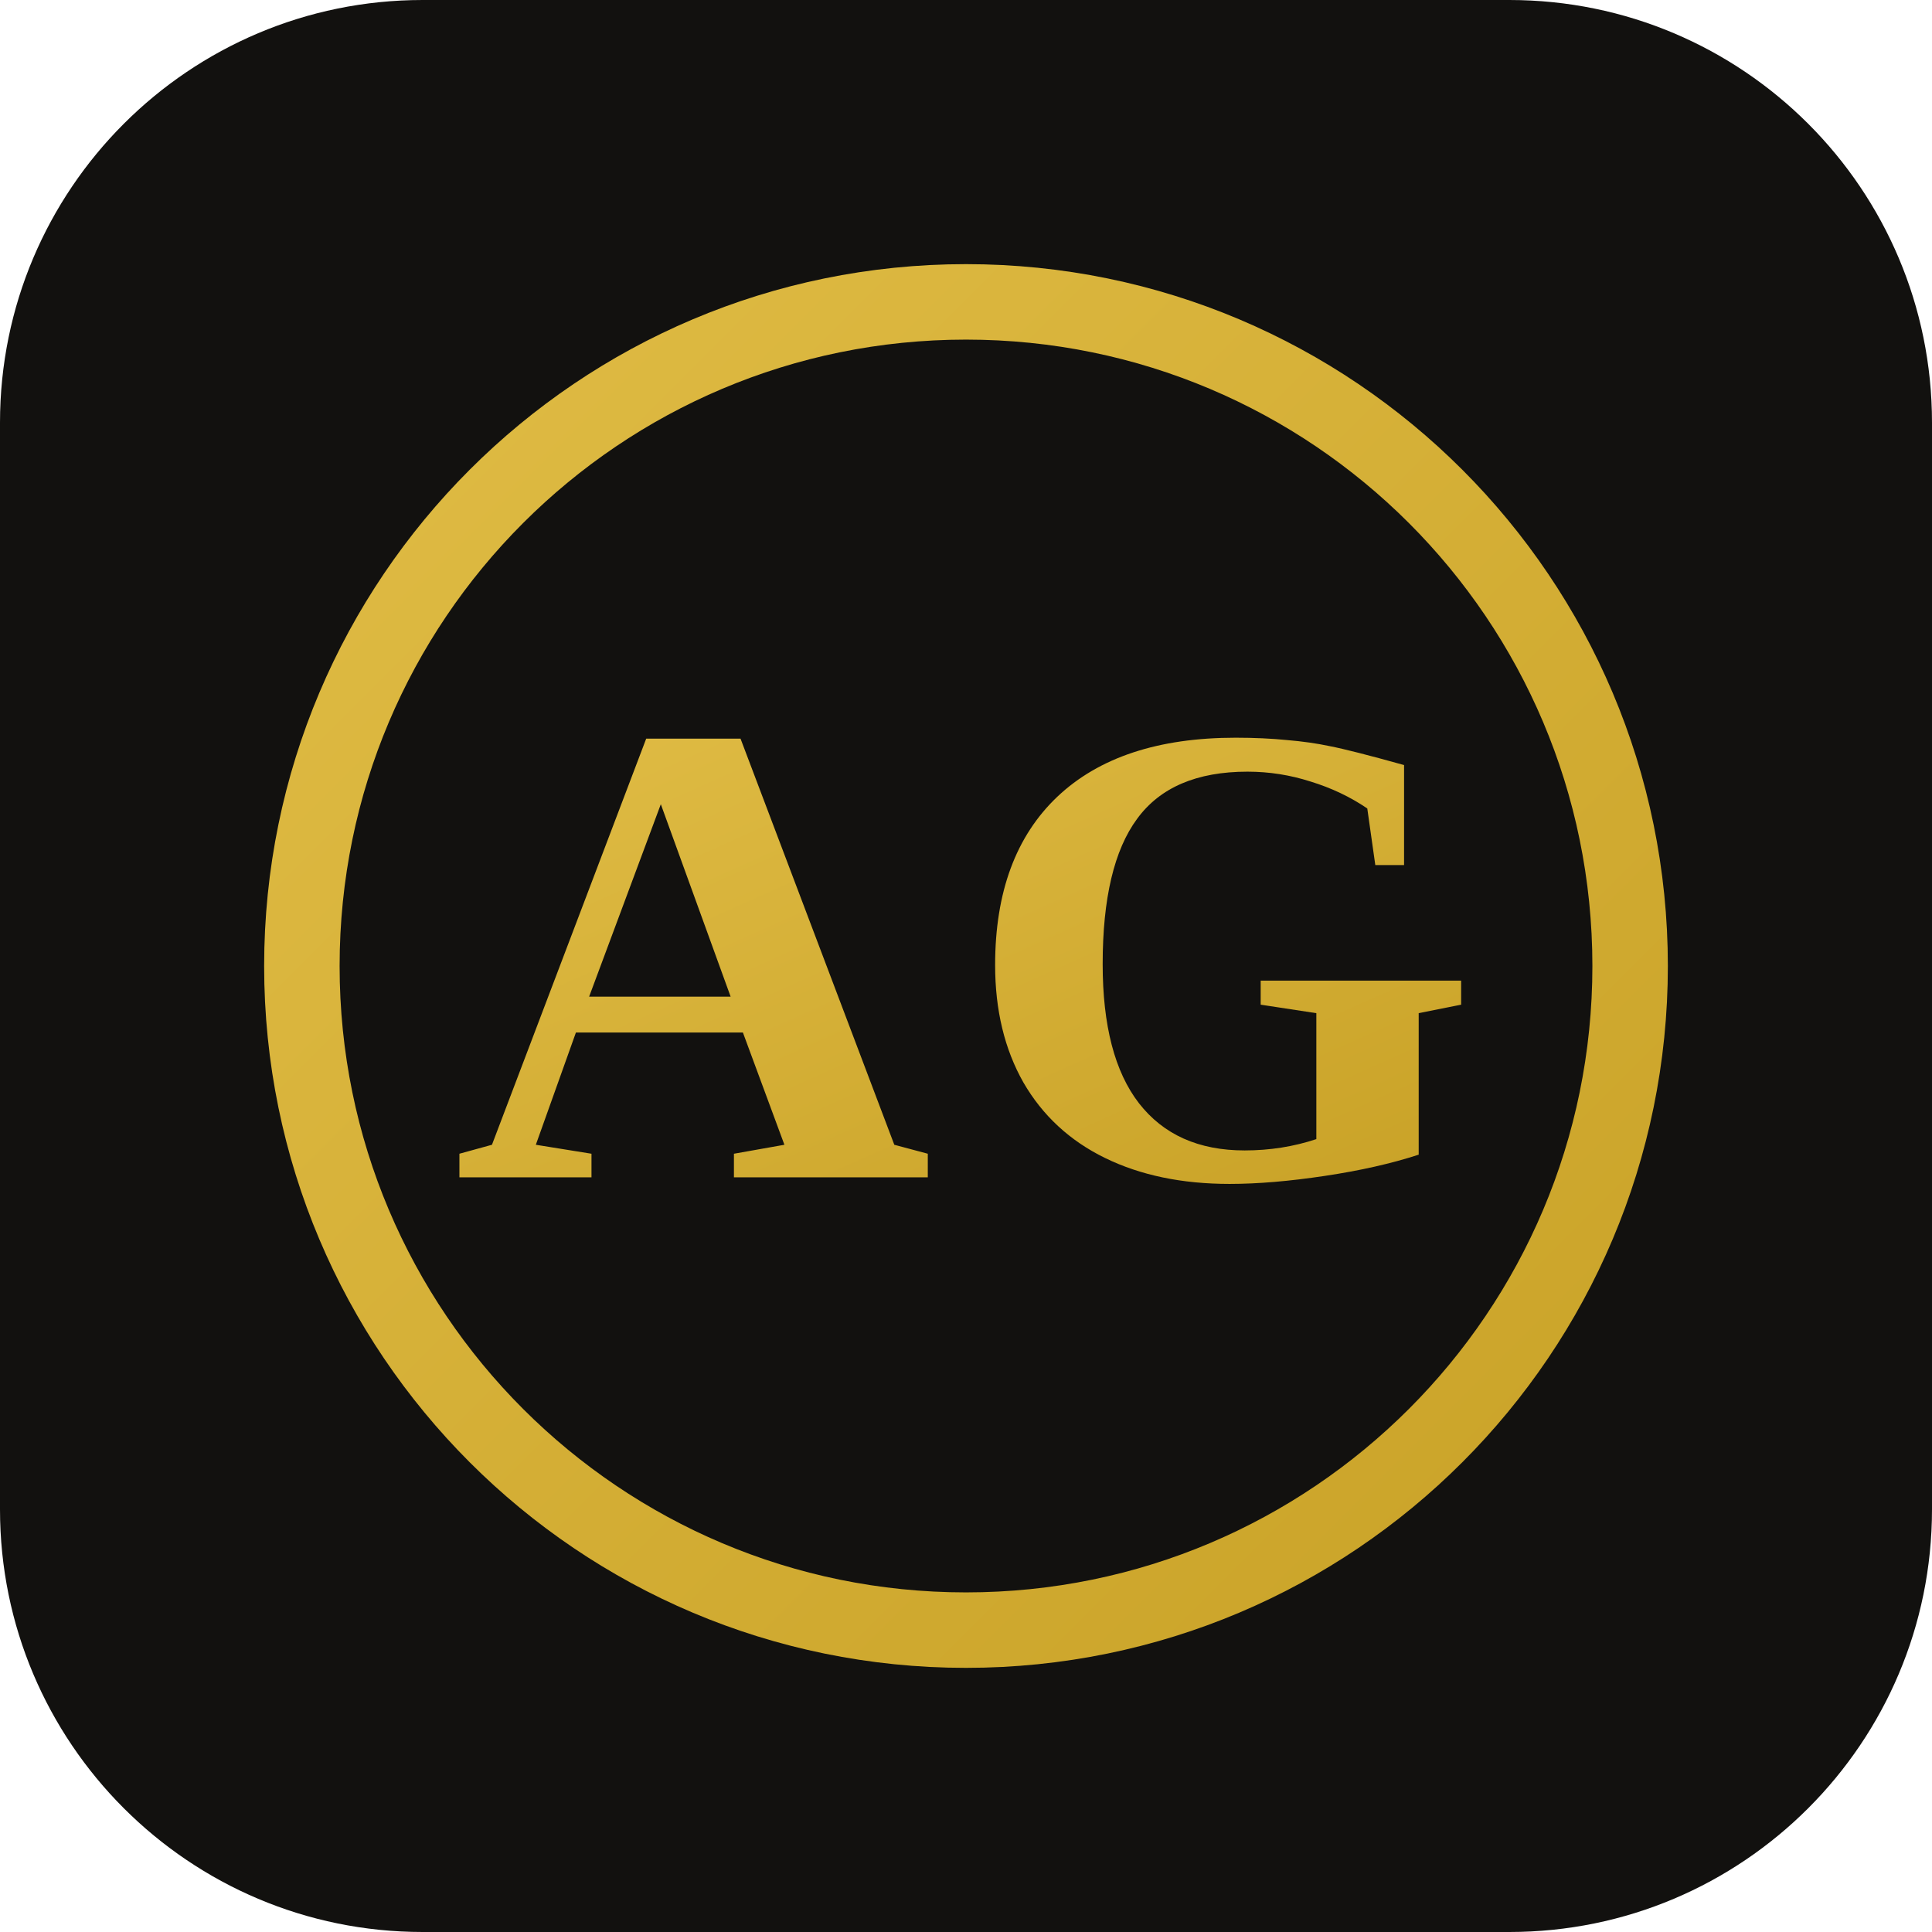
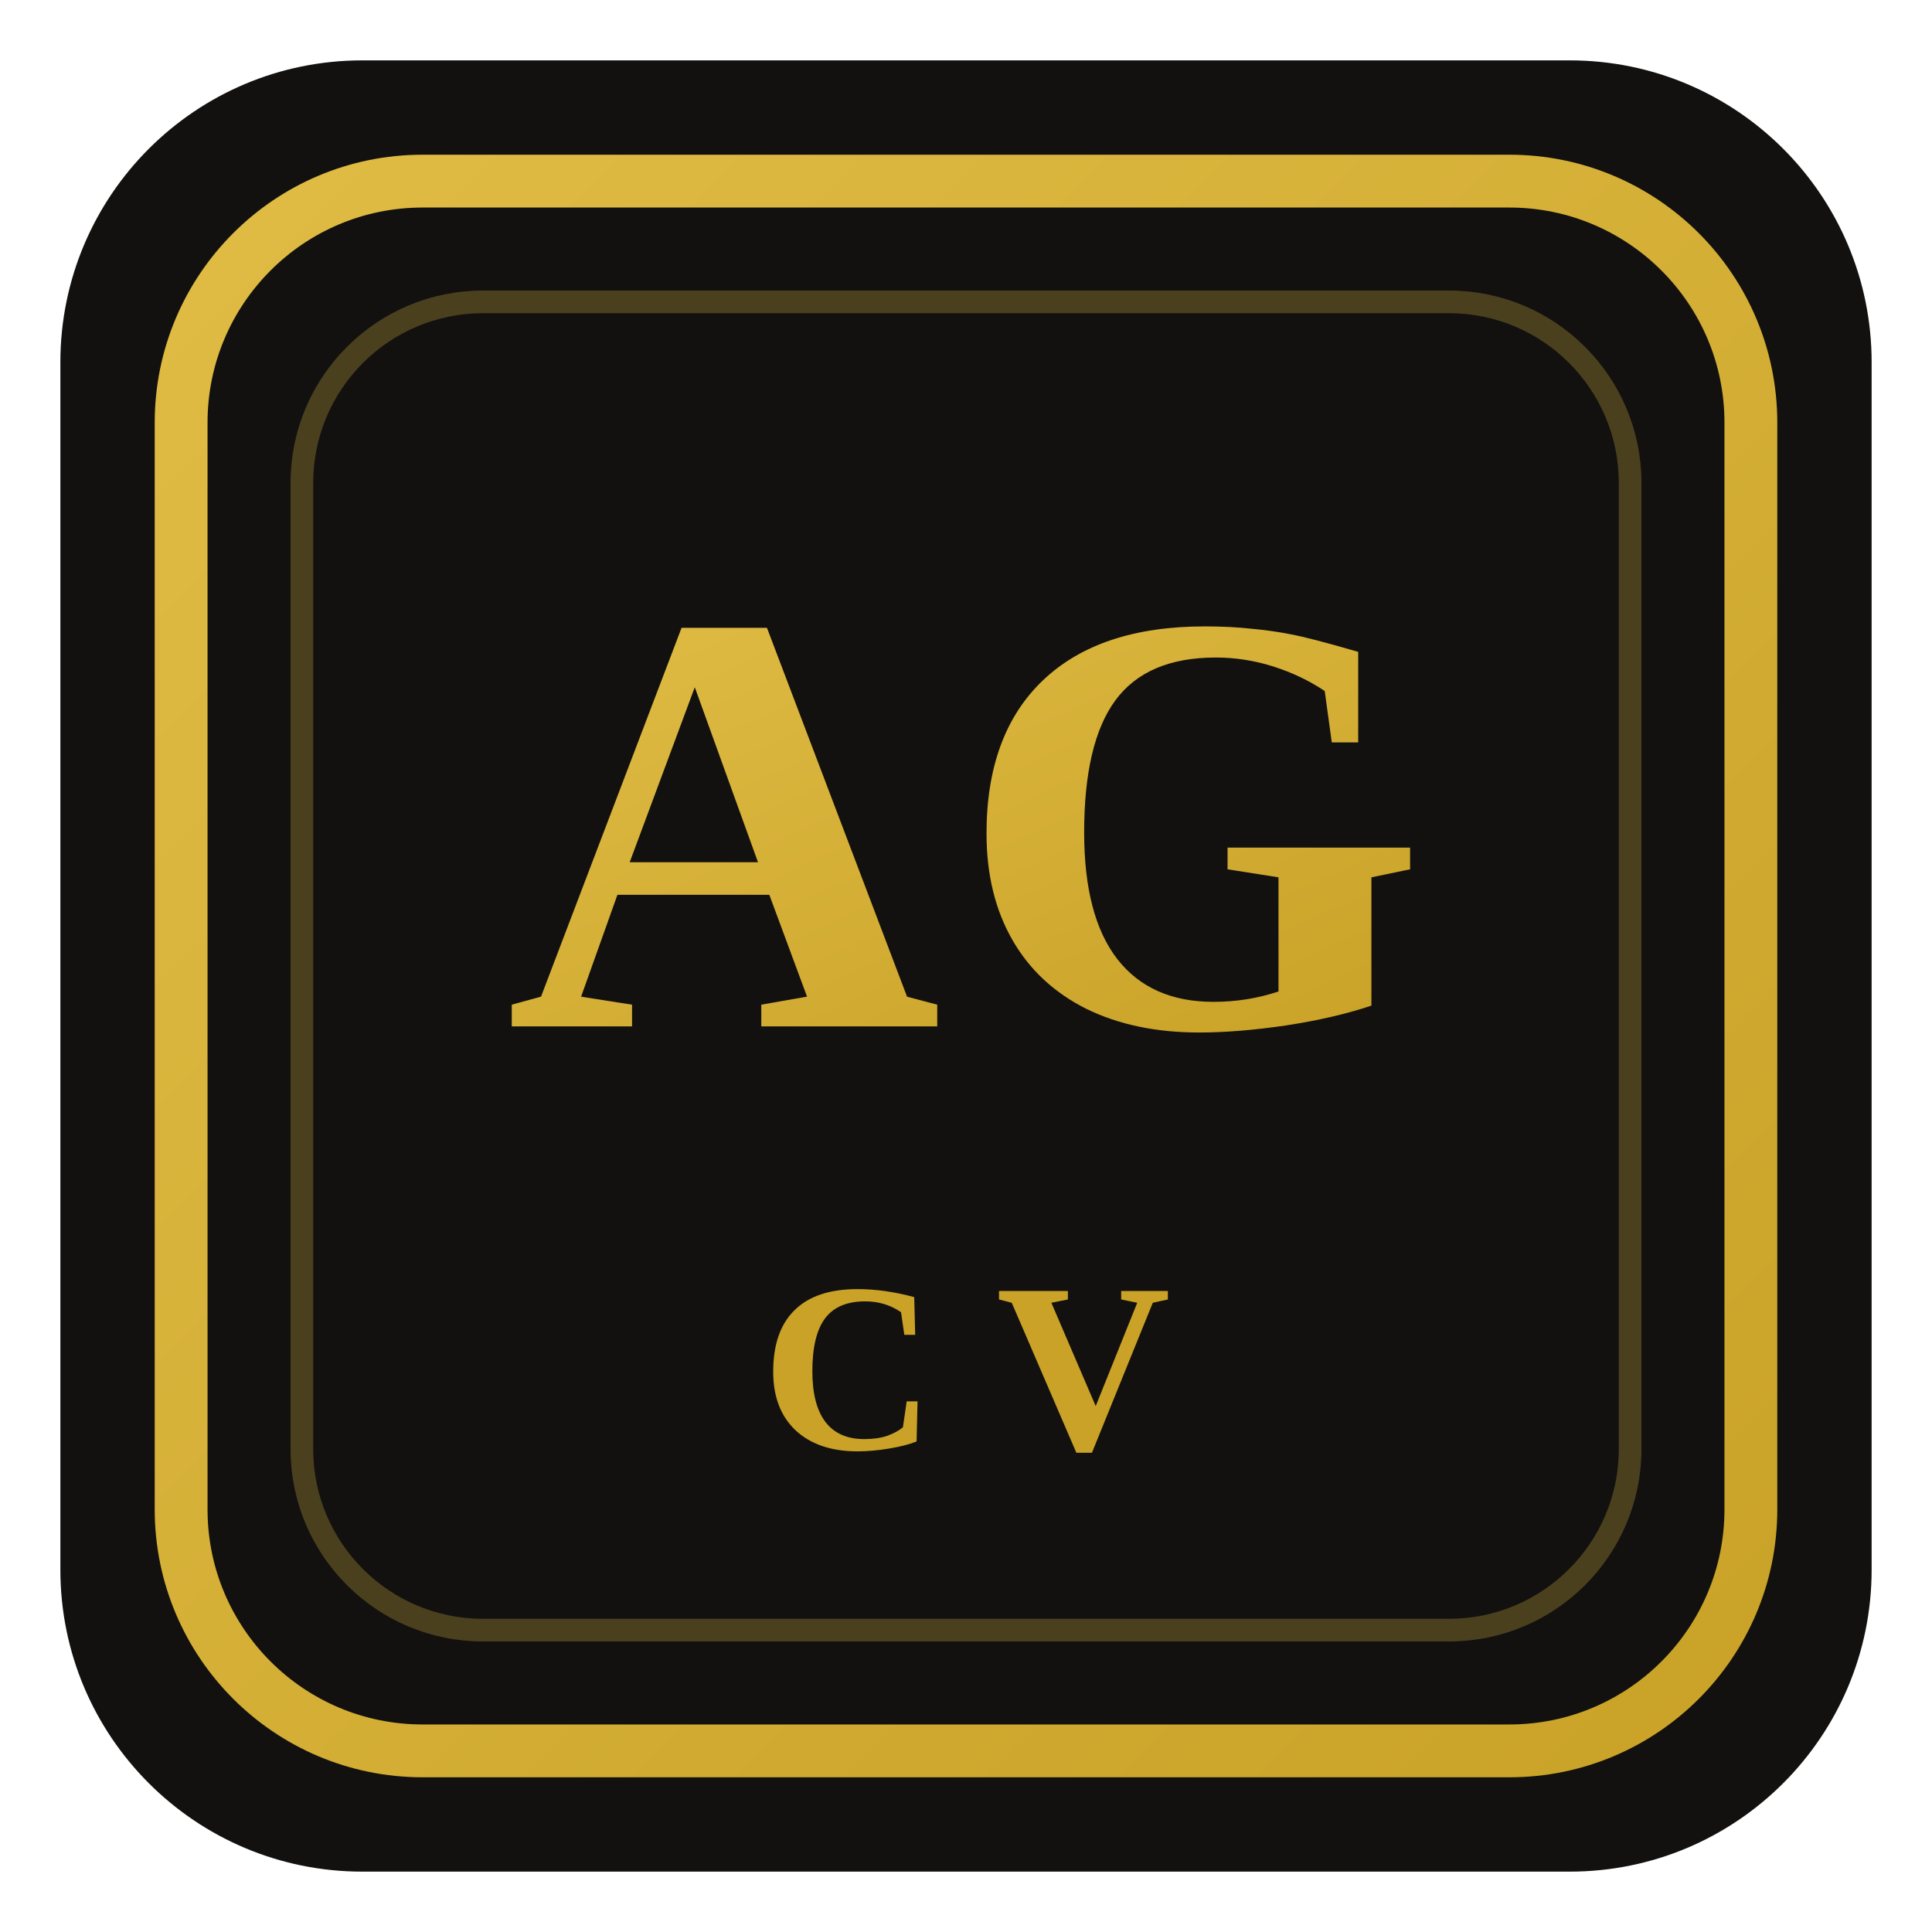
- <svg xmlns="http://www.w3.org/2000/svg" viewBox="0 0 64 64" role="img" aria-label="Amira Gomaa">
+ <svg xmlns="http://www.w3.org/2000/svg" viewBox="0 0 64 64" role="img" aria-label="Amira Gomaa CV">
  <defs>
-     <linearGradient id="g" x1="0" y1="0" x2="1" y2="1">
+     <linearGradient id="gold" x1="0" y1="0" x2="1" y2="1">
      <stop offset="0%" stop-color="#e0bc45" />
      <stop offset="100%" stop-color="#c9a227" />
    </linearGradient>
  </defs>
-   <rect width="64" height="64" rx="14" fill="#12110f" />
-   <circle cx="32" cy="32" r="22" fill="none" stroke="url(#g)" stroke-width="2.5" />
-   <text x="32" y="39" text-anchor="middle" font-family="Georgia, 'Times New Roman', serif" font-size="22" font-weight="700" fill="url(#g)" letter-spacing="1">AG</text>
+   <rect x="2" y="2" width="60" height="60" rx="10" fill="#12110f" />
+   <rect x="6" y="6" width="52" height="52" rx="8" fill="none" stroke="url(#gold)" stroke-width="1.75" />
+   <rect x="10" y="10" width="44" height="44" rx="6" fill="none" stroke="#e0bc45" stroke-opacity="0.28" stroke-width="0.75" />
+   <text x="32" y="34" text-anchor="middle" font-family="Georgia, 'Times New Roman', serif" font-size="20" font-weight="700" fill="url(#gold)" letter-spacing="0.5">AG</text>
+   <text x="32" y="48" text-anchor="middle" font-family="Georgia, 'Times New Roman', serif" font-size="8" font-weight="600" fill="#c9a227" letter-spacing="2">CV</text>
</svg>
